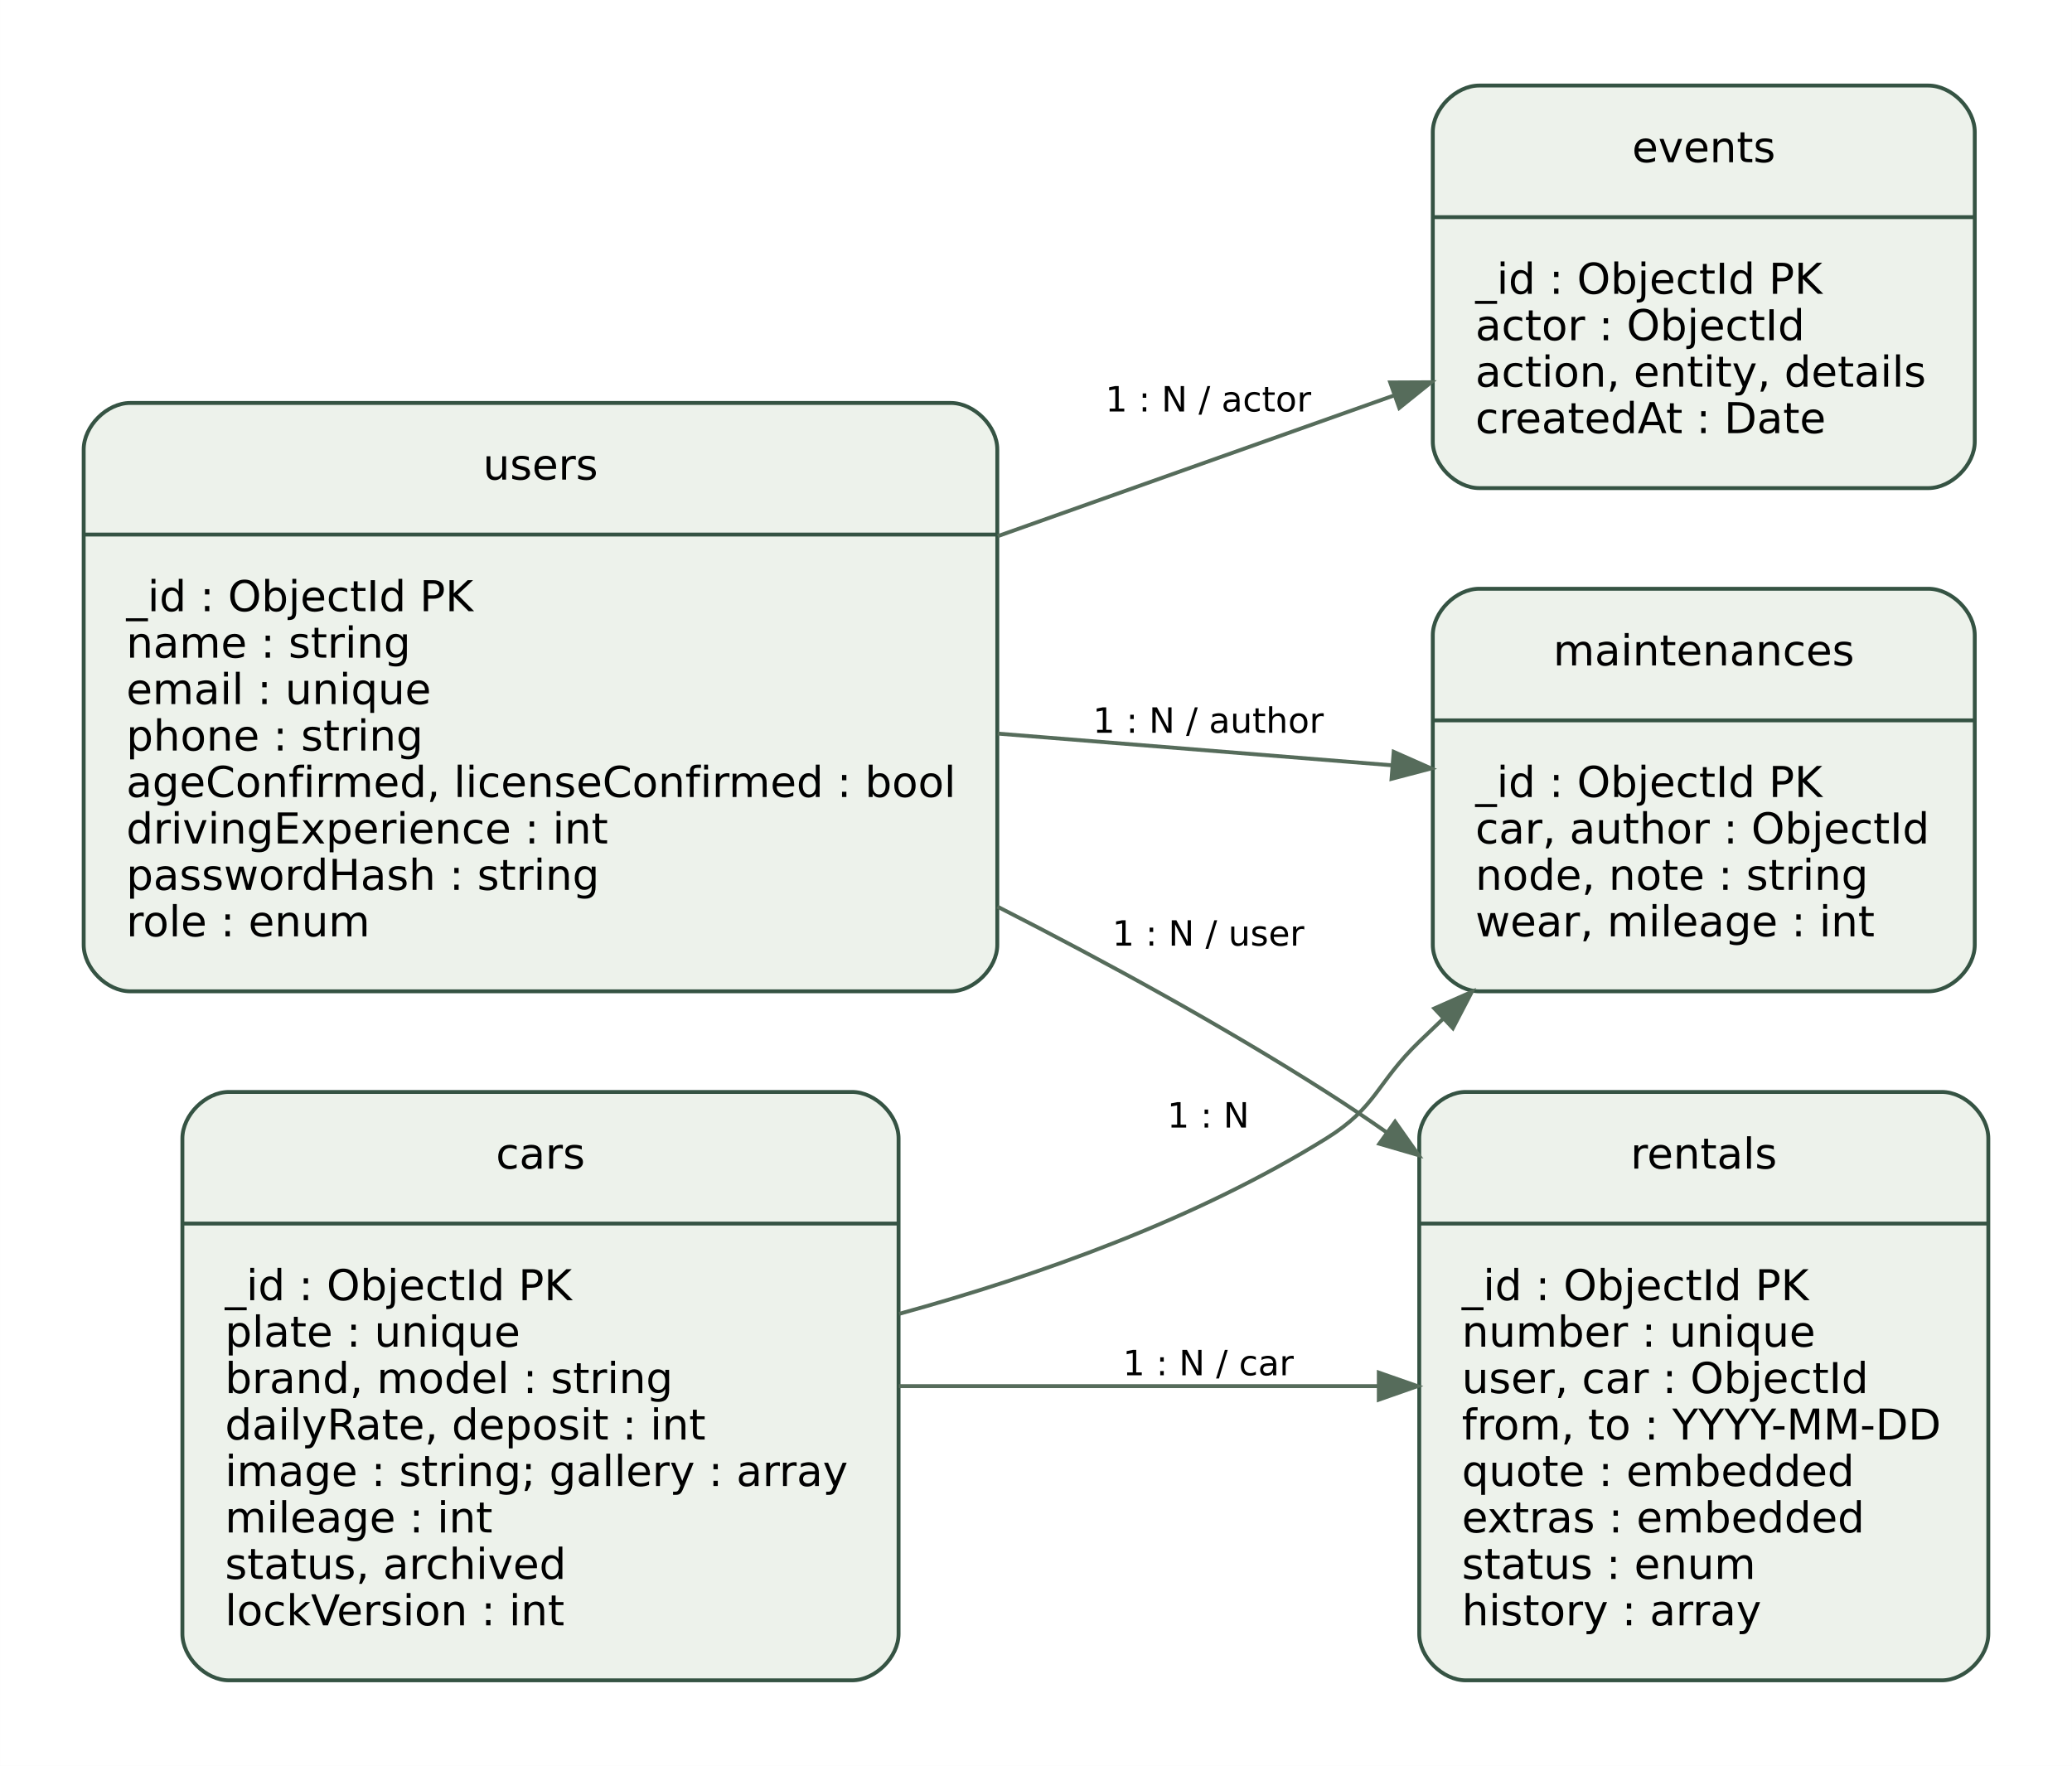
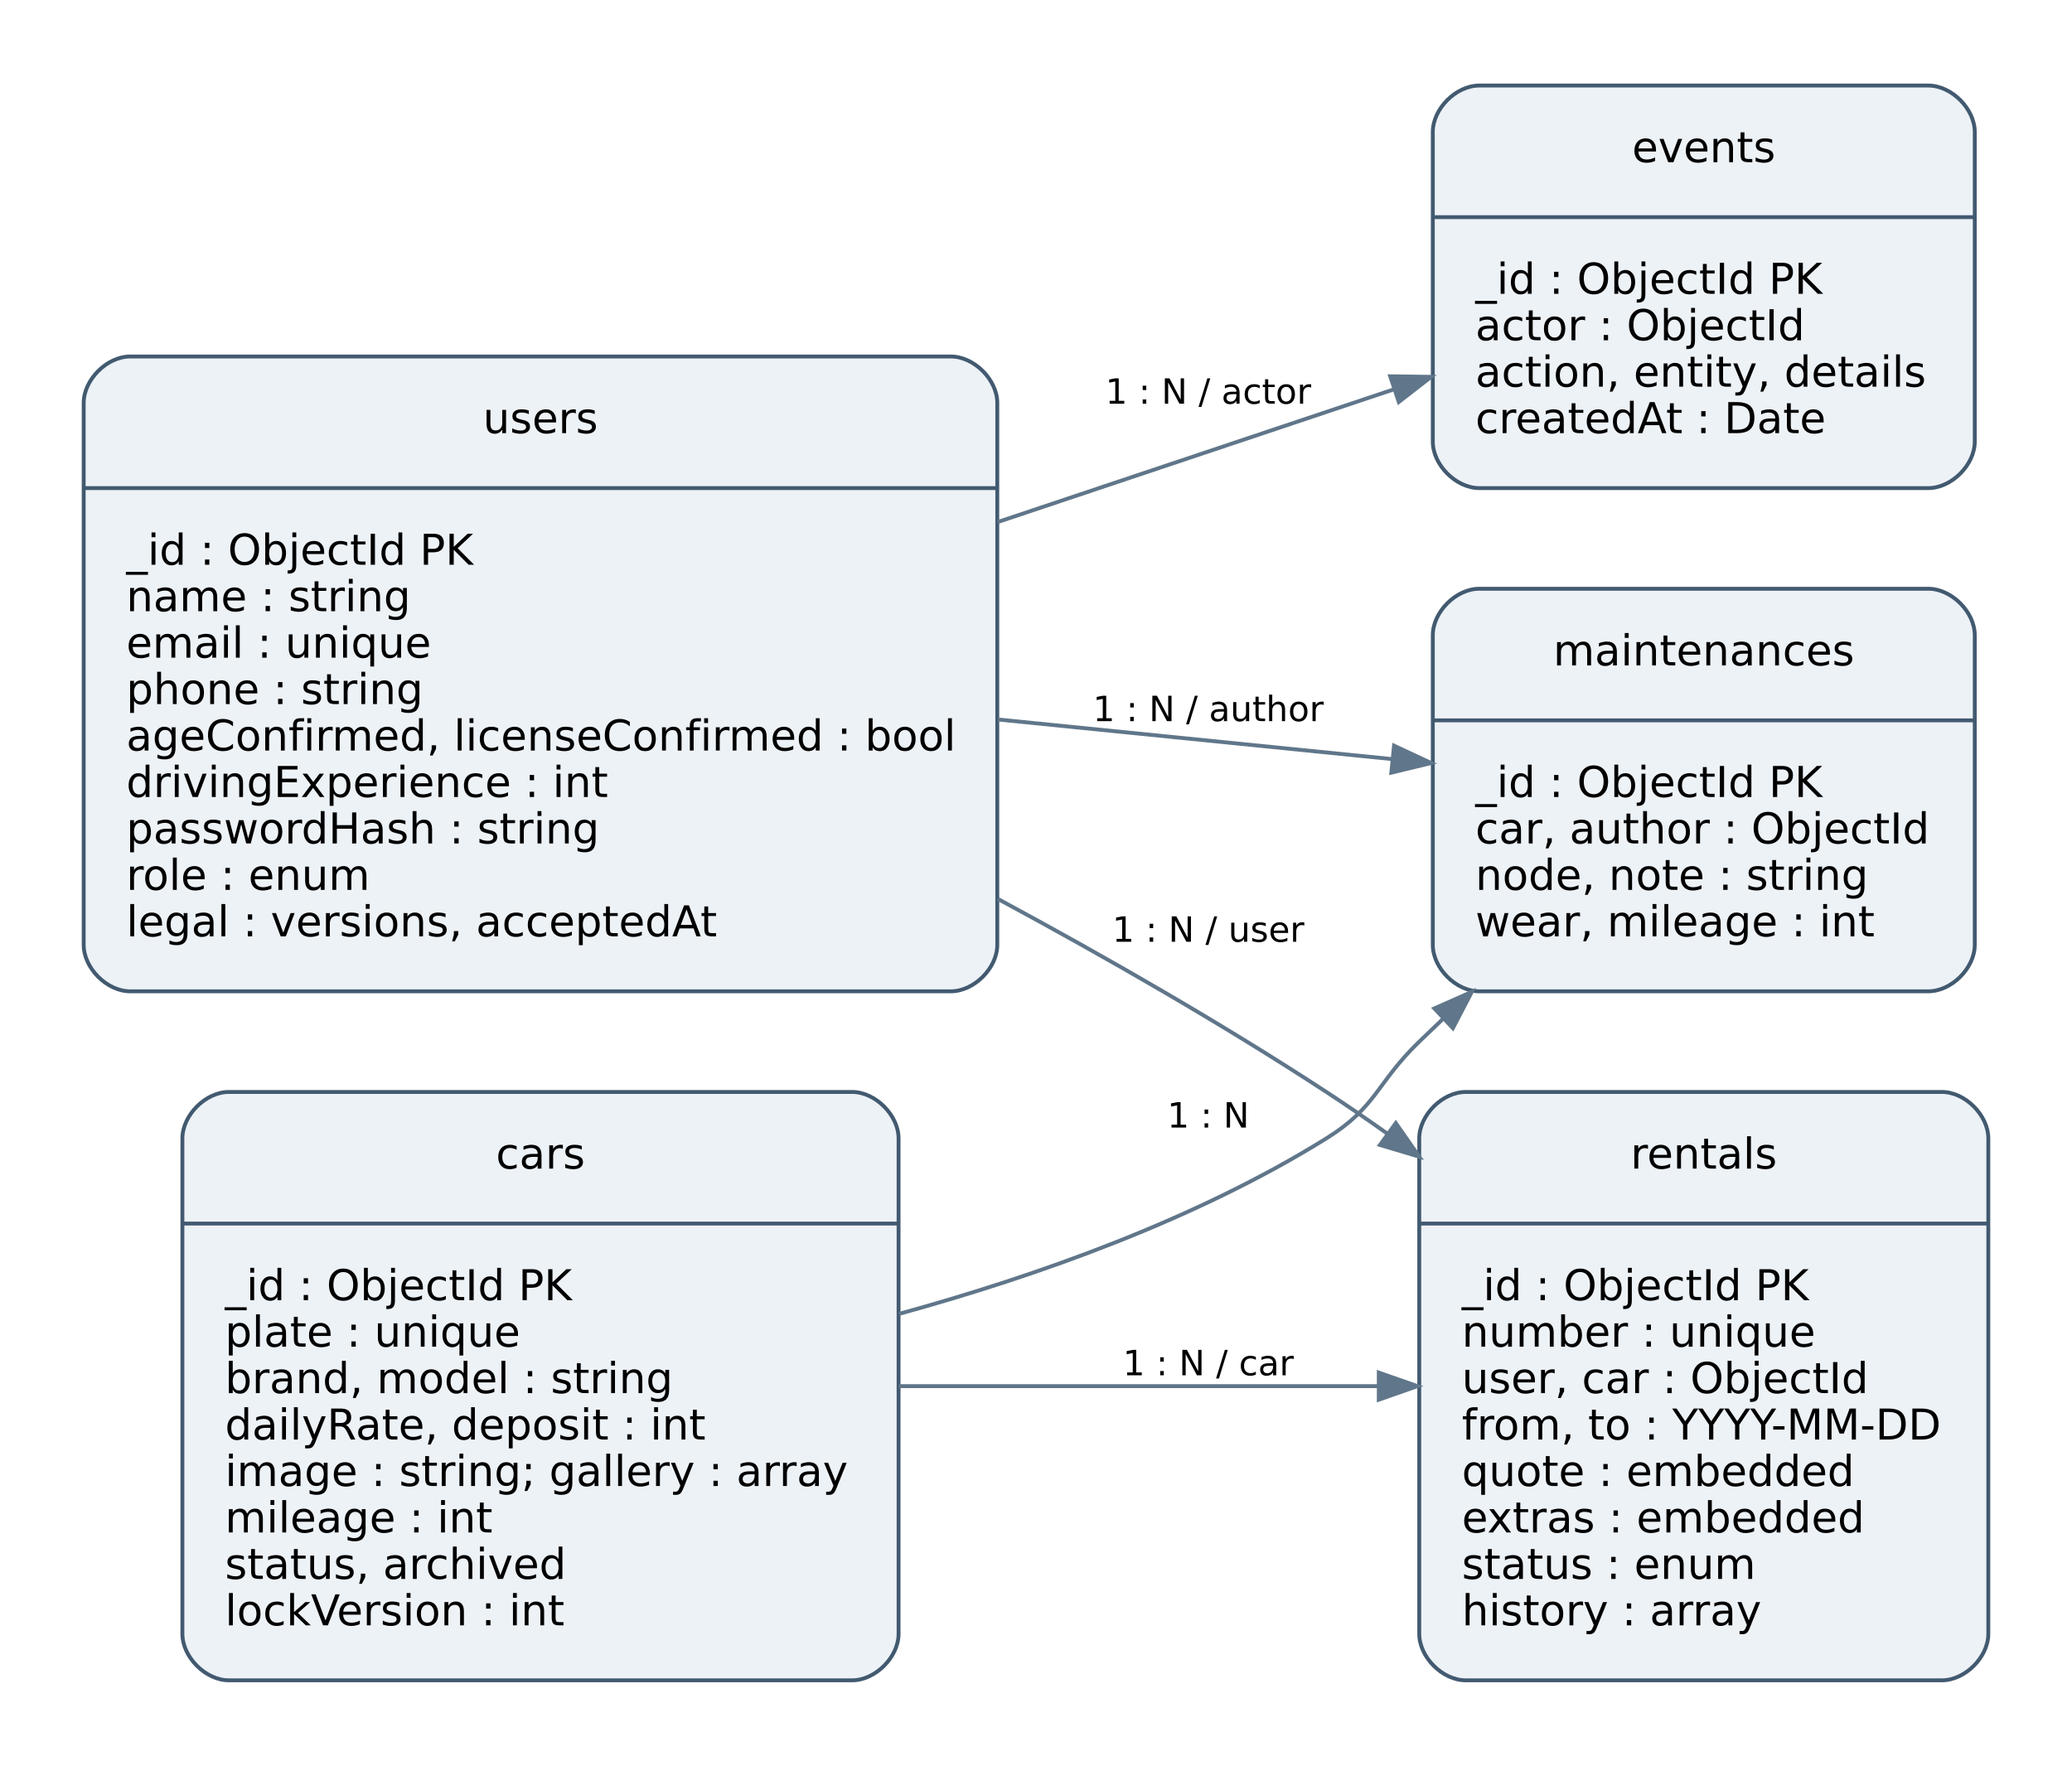
<svg xmlns="http://www.w3.org/2000/svg" width="535pt" height="456pt" viewBox="0.00 0.00 535.20 456.20">
  <g id="graph0" class="graph" transform="scale(1 1) rotate(0) translate(21.6 434.6)">
    <polygon fill="white" stroke="transparent" points="-21.6,21.6 -21.6,-434.6 513.6,-434.6 513.6,21.6 -21.6,21.6" />
    <g id="node1" class="node">
-       <path fill="#edf2eb" stroke="#355343" d="M12,-178.5C12,-178.5 224,-178.5 224,-178.5 230,-178.5 236,-184.5 236,-190.5 236,-190.5 236,-318.5 236,-318.5 236,-324.5 230,-330.5 224,-330.5 224,-330.5 12,-330.5 12,-330.5 6,-330.5 0,-324.5 0,-318.5 0,-318.5 0,-190.5 0,-190.5 0,-184.5 6,-178.5 12,-178.5" />
-       <text text-anchor="middle" x="118" y="-310.7" font-family="DejaVu Sans" font-size="11.00">users</text>
-       <polyline fill="none" stroke="#355343" points="0,-296.5 236,-296.5 " />
-       <text text-anchor="start" x="11" y="-276.7" font-family="DejaVu Sans" font-size="11.00">_id : ObjectId PK</text>
-       <text text-anchor="start" x="11" y="-264.7" font-family="DejaVu Sans" font-size="11.00">name : string</text>
-       <text text-anchor="start" x="11" y="-252.7" font-family="DejaVu Sans" font-size="11.00">email : unique</text>
-       <text text-anchor="start" x="11" y="-240.7" font-family="DejaVu Sans" font-size="11.00">phone : string</text>
-       <text text-anchor="start" x="11" y="-228.7" font-family="DejaVu Sans" font-size="11.00">ageConfirmed, licenseConfirmed : bool</text>
-       <text text-anchor="start" x="11" y="-216.7" font-family="DejaVu Sans" font-size="11.00">drivingExperience : int</text>
-       <text text-anchor="start" x="11" y="-204.7" font-family="DejaVu Sans" font-size="11.00">passwordHash : string</text>
-       <text text-anchor="start" x="11" y="-192.7" font-family="DejaVu Sans" font-size="11.00">role : enum</text>
+       <path fill="#edf2f7" stroke="#425a70" d="M12,-178.5C12,-178.5 224,-178.5 224,-178.5 230,-178.5 236,-184.5 236,-190.5 236,-190.5 236,-330.5 236,-330.5 236,-336.5 230,-342.5 224,-342.5 224,-342.5 12,-342.5 12,-342.5 6,-342.5 0,-336.5 0,-330.5 0,-330.5 0,-190.5 0,-190.5 0,-184.5 6,-178.5 12,-178.5" />
+       <text text-anchor="middle" x="118" y="-322.7" font-family="DejaVu Sans" font-size="11.00">users</text>
+       <polyline fill="none" stroke="#425a70" points="0,-308.5 236,-308.5 " />
+       <text text-anchor="start" x="11" y="-288.7" font-family="DejaVu Sans" font-size="11.00">_id : ObjectId PK</text>
+       <text text-anchor="start" x="11" y="-276.7" font-family="DejaVu Sans" font-size="11.00">name : string</text>
+       <text text-anchor="start" x="11" y="-264.7" font-family="DejaVu Sans" font-size="11.00">email : unique</text>
+       <text text-anchor="start" x="11" y="-252.7" font-family="DejaVu Sans" font-size="11.00">phone : string</text>
+       <text text-anchor="start" x="11" y="-240.7" font-family="DejaVu Sans" font-size="11.00">ageConfirmed, licenseConfirmed : bool</text>
+       <text text-anchor="start" x="11" y="-228.7" font-family="DejaVu Sans" font-size="11.00">drivingExperience : int</text>
+       <text text-anchor="start" x="11" y="-216.7" font-family="DejaVu Sans" font-size="11.00">passwordHash : string</text>
+       <text text-anchor="start" x="11" y="-204.7" font-family="DejaVu Sans" font-size="11.00">role : enum</text>
+       <text text-anchor="start" x="11" y="-192.7" font-family="DejaVu Sans" font-size="11.00">legal : versions, acceptedAt</text>
    </g>
    <g id="node3" class="node">
-       <path fill="#edf2eb" stroke="#355343" d="M357,-0.5C357,-0.5 480,-0.5 480,-0.5 486,-0.5 492,-6.5 492,-12.5 492,-12.5 492,-140.5 492,-140.5 492,-146.5 486,-152.5 480,-152.5 480,-152.5 357,-152.5 357,-152.5 351,-152.5 345,-146.5 345,-140.5 345,-140.5 345,-12.5 345,-12.5 345,-6.5 351,-0.5 357,-0.5" />
+       <path fill="#edf2f7" stroke="#425a70" d="M357,-0.5C357,-0.5 480,-0.5 480,-0.5 486,-0.5 492,-6.5 492,-12.5 492,-12.5 492,-140.5 492,-140.5 492,-146.5 486,-152.5 480,-152.5 480,-152.5 357,-152.5 357,-152.5 351,-152.5 345,-146.5 345,-140.5 345,-140.5 345,-12.5 345,-12.5 345,-6.5 351,-0.5 357,-0.5" />
      <text text-anchor="middle" x="418.5" y="-132.7" font-family="DejaVu Sans" font-size="11.00">rentals</text>
-       <polyline fill="none" stroke="#355343" points="345,-118.5 492,-118.5 " />
+       <polyline fill="none" stroke="#425a70" points="345,-118.5 492,-118.5 " />
      <text text-anchor="start" x="356" y="-98.7" font-family="DejaVu Sans" font-size="11.00">_id : ObjectId PK</text>
      <text text-anchor="start" x="356" y="-86.7" font-family="DejaVu Sans" font-size="11.00">number : unique</text>
      <text text-anchor="start" x="356" y="-74.7" font-family="DejaVu Sans" font-size="11.00">user, car : ObjectId</text>
      <text text-anchor="start" x="356" y="-62.7" font-family="DejaVu Sans" font-size="11.00">from, to : YYYY-MM-DD</text>
      <text text-anchor="start" x="356" y="-50.7" font-family="DejaVu Sans" font-size="11.00">quote : embedded</text>
      <text text-anchor="start" x="356" y="-38.7" font-family="DejaVu Sans" font-size="11.00">extras : embedded</text>
      <text text-anchor="start" x="356" y="-26.7" font-family="DejaVu Sans" font-size="11.00">status : enum</text>
      <text text-anchor="start" x="356" y="-14.7" font-family="DejaVu Sans" font-size="11.00">history : array</text>
    </g>
    <g id="edge1" class="edge">
-       <path fill="none" stroke="#566c5b" d="M236.04,-200.38C264.46,-185.89 294.33,-169.5 321,-152.5 326.19,-149.19 331.44,-145.66 336.67,-142" />
-       <polygon fill="#566c5b" stroke="#566c5b" points="338.75,-144.82 344.85,-136.16 334.68,-139.12 338.75,-144.82" />
-       <text text-anchor="middle" x="290.5" y="-190.3" font-family="DejaVu Sans" font-size="9.00">1 : N / user</text>
+       <path fill="none" stroke="#60768a" d="M236.13,-202.38C264.47,-187.09 294.29,-169.96 321,-152.5 326.21,-149.09 331.49,-145.47 336.75,-141.73" />
+       <polygon fill="#60768a" stroke="#60768a" points="338.94,-144.47 345,-135.78 334.84,-138.8 338.94,-144.47" />
+       <text text-anchor="middle" x="290.5" y="-191.3" font-family="DejaVu Sans" font-size="9.00">1 : N / user</text>
    </g>
    <g id="node4" class="node">
-       <path fill="#edf2eb" stroke="#355343" d="M360.5,-178.5C360.5,-178.5 476.5,-178.5 476.5,-178.5 482.5,-178.5 488.5,-184.5 488.5,-190.5 488.5,-190.5 488.5,-270.5 488.5,-270.5 488.5,-276.5 482.5,-282.5 476.5,-282.5 476.5,-282.5 360.5,-282.5 360.5,-282.5 354.5,-282.5 348.5,-276.5 348.5,-270.5 348.5,-270.5 348.5,-190.5 348.5,-190.5 348.5,-184.5 354.5,-178.5 360.5,-178.5" />
+       <path fill="#edf2f7" stroke="#425a70" d="M360.5,-178.5C360.5,-178.5 476.5,-178.5 476.5,-178.5 482.5,-178.5 488.5,-184.5 488.5,-190.5 488.5,-190.5 488.5,-270.5 488.5,-270.5 488.5,-276.5 482.5,-282.5 476.5,-282.5 476.5,-282.5 360.5,-282.5 360.5,-282.5 354.5,-282.5 348.5,-276.5 348.5,-270.5 348.5,-270.5 348.5,-190.5 348.5,-190.5 348.5,-184.5 354.5,-178.5 360.5,-178.5" />
      <text text-anchor="middle" x="418.5" y="-262.7" font-family="DejaVu Sans" font-size="11.00">maintenances</text>
-       <polyline fill="none" stroke="#355343" points="348.5,-248.5 488.5,-248.5 " />
+       <polyline fill="none" stroke="#425a70" points="348.5,-248.5 488.5,-248.5 " />
      <text text-anchor="start" x="359.5" y="-228.7" font-family="DejaVu Sans" font-size="11.00">_id : ObjectId PK</text>
      <text text-anchor="start" x="359.5" y="-216.7" font-family="DejaVu Sans" font-size="11.00">car, author : ObjectId</text>
      <text text-anchor="start" x="359.5" y="-204.7" font-family="DejaVu Sans" font-size="11.00">node, note : string</text>
      <text text-anchor="start" x="359.5" y="-192.7" font-family="DejaVu Sans" font-size="11.00">wear, mileage : int</text>
    </g>
    <g id="edge4" class="edge">
-       <path fill="none" stroke="#566c5b" d="M236.12,-245.08C270.16,-242.35 306.55,-239.42 337.73,-236.91" />
-       <polygon fill="#566c5b" stroke="#566c5b" points="338.4,-240.37 348.09,-236.08 337.84,-233.39 338.4,-240.37" />
-       <text text-anchor="middle" x="290.5" y="-245.3" font-family="DejaVu Sans" font-size="9.00">1 : N / author</text>
+       <path fill="none" stroke="#60768a" d="M236.12,-248.73C270.31,-245.29 306.87,-241.62 338.13,-238.48" />
+       <polygon fill="#60768a" stroke="#60768a" points="338.49,-241.96 348.09,-237.48 337.79,-234.99 338.49,-241.96" />
+       <text text-anchor="middle" x="290.5" y="-248.3" font-family="DejaVu Sans" font-size="9.00">1 : N / author</text>
    </g>
    <g id="node5" class="node">
-       <path fill="#edf2eb" stroke="#355343" d="M360.5,-308.5C360.5,-308.5 476.5,-308.5 476.5,-308.5 482.5,-308.5 488.5,-314.5 488.5,-320.5 488.5,-320.5 488.5,-400.5 488.5,-400.5 488.5,-406.5 482.5,-412.5 476.5,-412.5 476.5,-412.5 360.5,-412.5 360.5,-412.5 354.5,-412.5 348.5,-406.5 348.5,-400.5 348.5,-400.5 348.5,-320.5 348.5,-320.5 348.5,-314.5 354.5,-308.5 360.5,-308.5" />
+       <path fill="#edf2f7" stroke="#425a70" d="M360.5,-308.5C360.5,-308.5 476.5,-308.5 476.5,-308.5 482.5,-308.5 488.5,-314.5 488.5,-320.5 488.5,-320.5 488.5,-400.5 488.5,-400.5 488.5,-406.5 482.5,-412.5 476.5,-412.5 476.5,-412.5 360.5,-412.5 360.5,-412.5 354.5,-412.5 348.5,-406.5 348.5,-400.5 348.5,-400.5 348.5,-320.5 348.5,-320.5 348.5,-314.5 354.5,-308.5 360.5,-308.5" />
      <text text-anchor="middle" x="418.5" y="-392.7" font-family="DejaVu Sans" font-size="11.00">events</text>
-       <polyline fill="none" stroke="#355343" points="348.5,-378.5 488.5,-378.5 " />
+       <polyline fill="none" stroke="#425a70" points="348.5,-378.5 488.5,-378.5 " />
      <text text-anchor="start" x="359.5" y="-358.7" font-family="DejaVu Sans" font-size="11.00">_id : ObjectId PK</text>
      <text text-anchor="start" x="359.5" y="-346.7" font-family="DejaVu Sans" font-size="11.00">actor : ObjectId</text>
      <text text-anchor="start" x="359.5" y="-334.7" font-family="DejaVu Sans" font-size="11.00">action, entity, details</text>
      <text text-anchor="start" x="359.5" y="-322.7" font-family="DejaVu Sans" font-size="11.00">createdAt : Date</text>
    </g>
    <g id="edge5" class="edge">
-       <path fill="none" stroke="#566c5b" d="M236.12,-296.09C270.46,-308.28 307.18,-321.33 338.54,-332.46" />
-       <polygon fill="#566c5b" stroke="#566c5b" points="337.5,-335.8 348.09,-335.85 339.84,-329.21 337.5,-335.8" />
-       <text text-anchor="middle" x="290.5" y="-328.3" font-family="DejaVu Sans" font-size="9.00">1 : N / actor</text>
+       <path fill="none" stroke="#60768a" d="M236.12,-299.74C270.46,-311.24 307.18,-323.54 338.54,-334.05" />
+       <polygon fill="#60768a" stroke="#60768a" points="337.5,-337.39 348.09,-337.25 339.72,-330.75 337.5,-337.39" />
+       <text text-anchor="middle" x="290.5" y="-330.3" font-family="DejaVu Sans" font-size="9.00">1 : N / actor</text>
    </g>
    <g id="node2" class="node">
-       <path fill="#edf2eb" stroke="#355343" d="M37.5,-0.5C37.5,-0.5 198.5,-0.5 198.5,-0.5 204.5,-0.5 210.5,-6.5 210.5,-12.5 210.5,-12.5 210.5,-140.5 210.5,-140.5 210.5,-146.5 204.5,-152.5 198.5,-152.5 198.5,-152.5 37.5,-152.5 37.5,-152.5 31.5,-152.5 25.5,-146.5 25.5,-140.5 25.5,-140.5 25.5,-12.5 25.5,-12.5 25.5,-6.5 31.5,-0.5 37.5,-0.5" />
+       <path fill="#edf2f7" stroke="#425a70" d="M37.5,-0.5C37.5,-0.5 198.5,-0.5 198.5,-0.5 204.5,-0.5 210.5,-6.5 210.5,-12.5 210.5,-12.5 210.5,-140.5 210.5,-140.5 210.5,-146.5 204.5,-152.5 198.5,-152.5 198.5,-152.5 37.5,-152.5 37.5,-152.5 31.5,-152.5 25.5,-146.5 25.5,-140.5 25.5,-140.5 25.5,-12.5 25.5,-12.5 25.5,-6.5 31.5,-0.5 37.5,-0.5" />
      <text text-anchor="middle" x="118" y="-132.7" font-family="DejaVu Sans" font-size="11.00">cars</text>
-       <polyline fill="none" stroke="#355343" points="25.5,-118.5 210.5,-118.5 " />
+       <polyline fill="none" stroke="#425a70" points="25.5,-118.5 210.5,-118.5 " />
      <text text-anchor="start" x="36.5" y="-98.7" font-family="DejaVu Sans" font-size="11.00">_id : ObjectId PK</text>
      <text text-anchor="start" x="36.5" y="-86.7" font-family="DejaVu Sans" font-size="11.00">plate : unique</text>
      <text text-anchor="start" x="36.5" y="-74.7" font-family="DejaVu Sans" font-size="11.00">brand, model : string</text>
      <text text-anchor="start" x="36.5" y="-62.7" font-family="DejaVu Sans" font-size="11.00">dailyRate, deposit : int</text>
      <text text-anchor="start" x="36.5" y="-50.7" font-family="DejaVu Sans" font-size="11.00">image : string; gallery : array</text>
      <text text-anchor="start" x="36.5" y="-38.7" font-family="DejaVu Sans" font-size="11.00">mileage : int</text>
      <text text-anchor="start" x="36.5" y="-26.7" font-family="DejaVu Sans" font-size="11.00">status, archived</text>
      <text text-anchor="start" x="36.5" y="-14.7" font-family="DejaVu Sans" font-size="11.00">lockVersion : int</text>
    </g>
    <g id="edge2" class="edge">
-       <path fill="none" stroke="#566c5b" d="M210.59,-76.5C250.08,-76.5 295.93,-76.5 334.42,-76.5" />
-       <polygon fill="#566c5b" stroke="#566c5b" points="334.55,-80 344.55,-76.5 334.55,-73 334.55,-80" />
+       <path fill="none" stroke="#60768a" d="M210.59,-76.5C250.08,-76.5 295.93,-76.5 334.42,-76.5" />
+       <polygon fill="#60768a" stroke="#60768a" points="334.55,-80 344.55,-76.5 334.55,-73 334.55,-80" />
      <text text-anchor="middle" x="290.5" y="-79.3" font-family="DejaVu Sans" font-size="9.00">1 : N / car</text>
    </g>
    <g id="edge3" class="edge">
-       <path fill="none" stroke="#566c5b" d="M210.66,-95.18C246.8,-105.12 287.57,-119.71 321,-140.5 334.08,-148.63 333.92,-154.8 345,-165.5 347.05,-167.48 349.15,-169.49 351.27,-171.5" />
-       <polygon fill="#566c5b" stroke="#566c5b" points="348.9,-174.08 358.59,-178.37 353.69,-168.97 348.9,-174.08" />
+       <path fill="none" stroke="#60768a" d="M210.66,-95.18C246.8,-105.12 287.57,-119.71 321,-140.5 334.08,-148.63 333.92,-154.8 345,-165.5 347.05,-167.48 349.15,-169.49 351.27,-171.5" />
+       <polygon fill="#60768a" stroke="#60768a" points="348.9,-174.08 358.59,-178.37 353.69,-168.97 348.9,-174.08" />
      <text text-anchor="middle" x="290.5" y="-143.3" font-family="DejaVu Sans" font-size="9.00">1 : N</text>
    </g>
  </g>
</svg>
